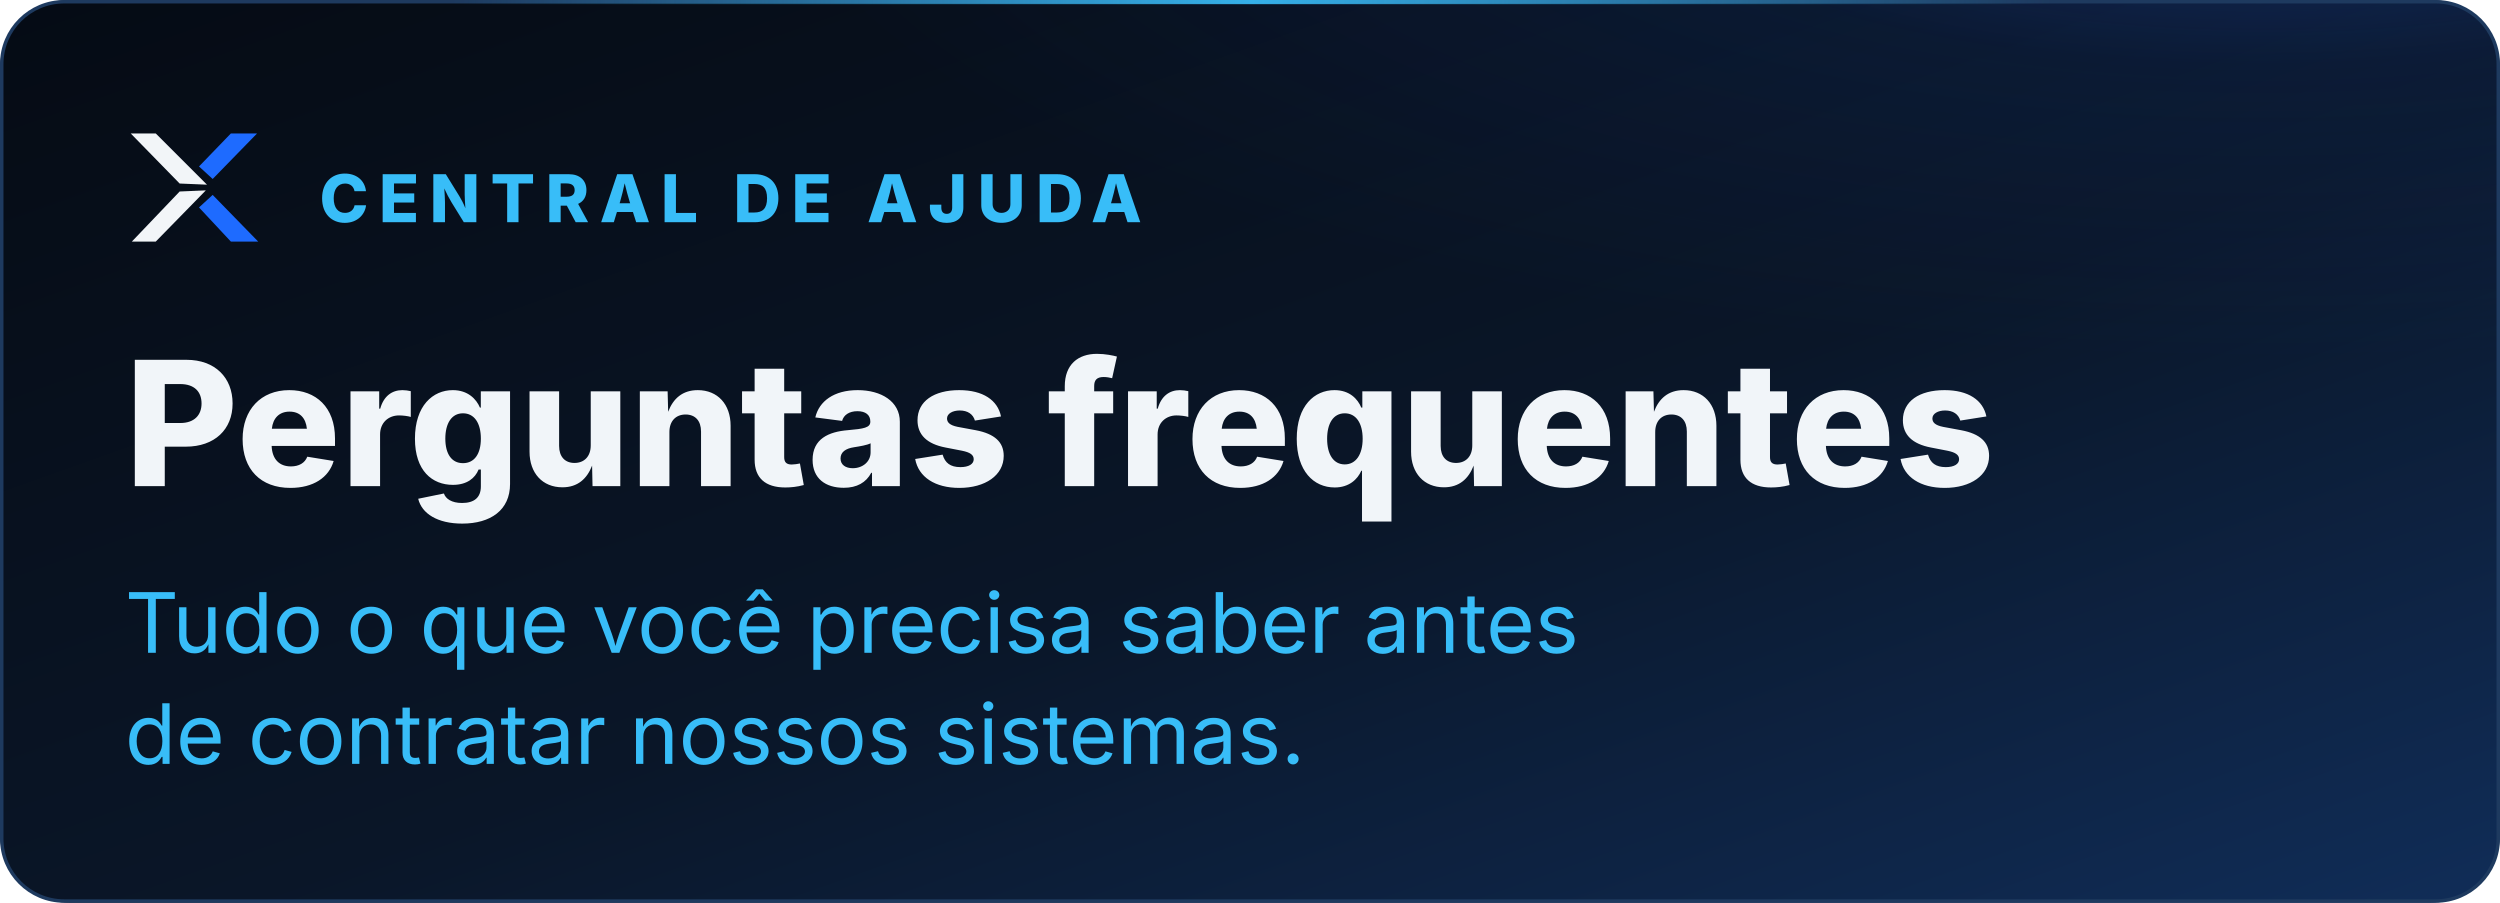
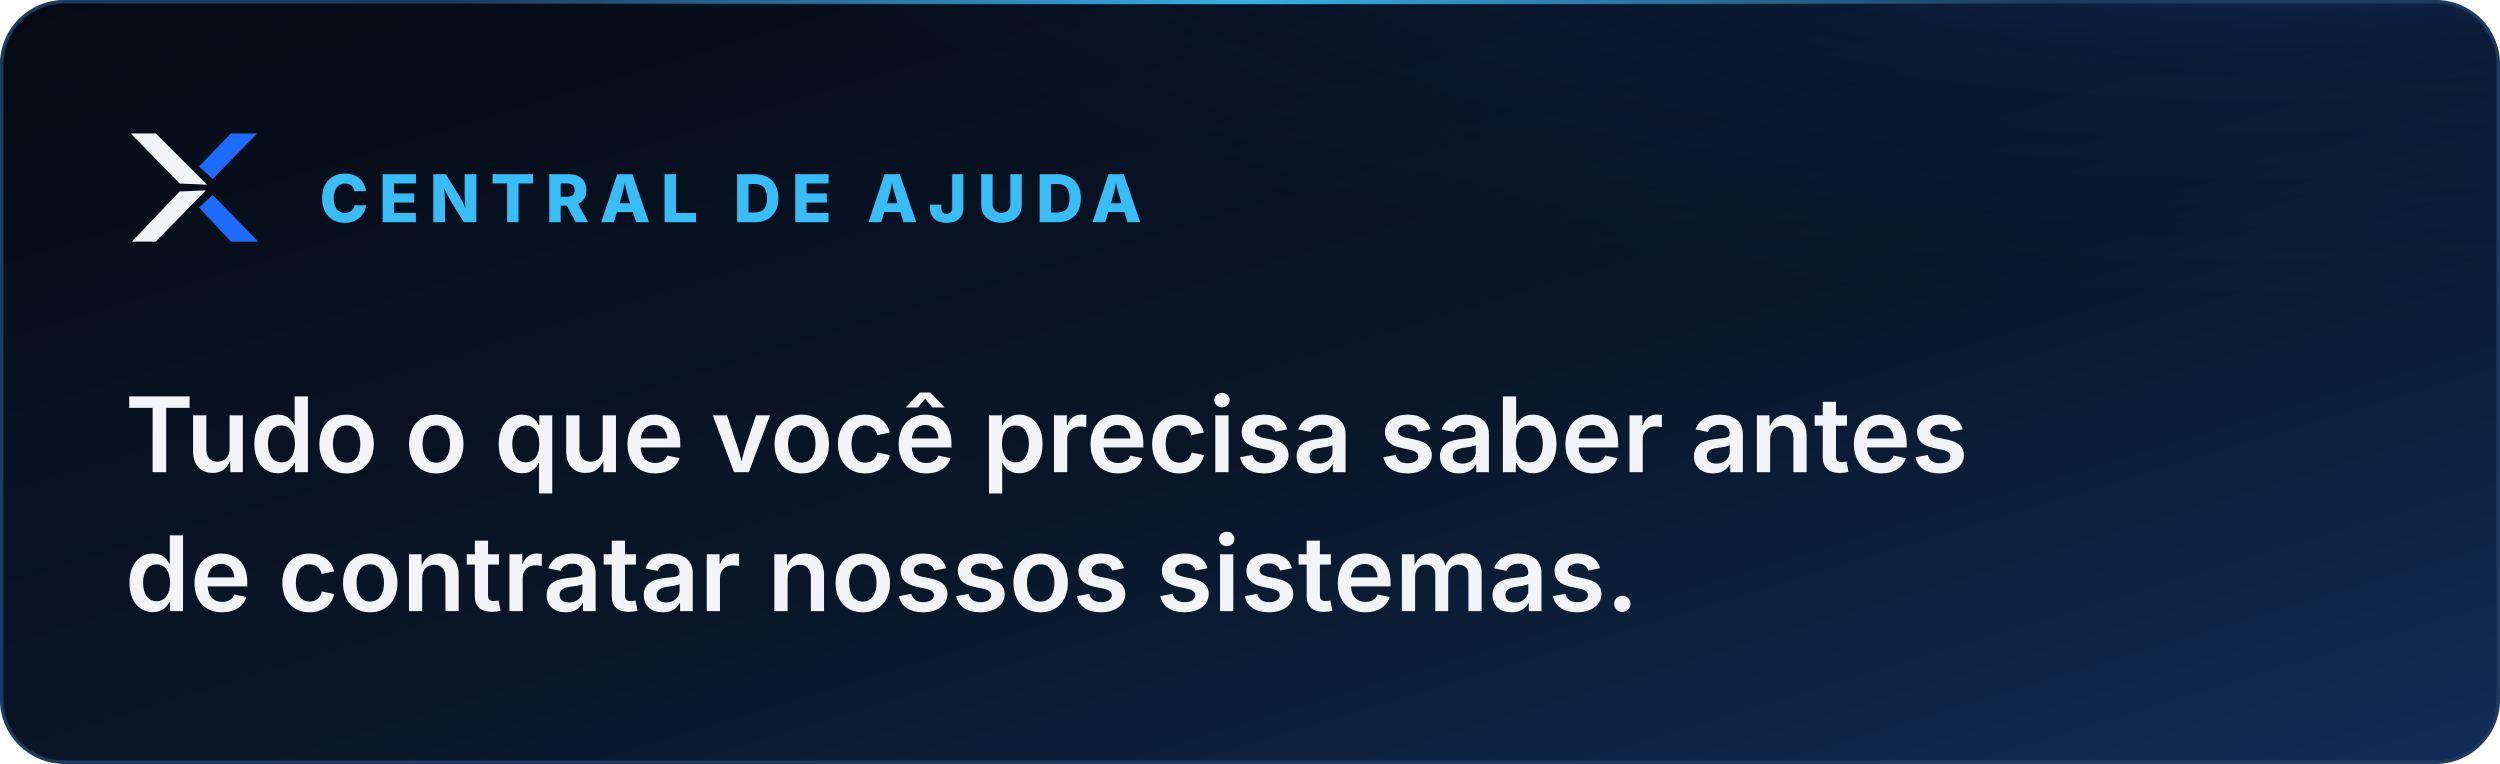
- <svg xmlns="http://www.w3.org/2000/svg" width="720" height="260" viewBox="0 0 720 260" role="img" aria-label="Central de ajuda: perguntas frequentes." font-family="'Segoe UI', 'Inter', 'Helvetica Neue', Arial, sans-serif">
+ <svg xmlns="http://www.w3.org/2000/svg" width="720" height="220" viewBox="0 0 720 220" role="img" aria-label="Central de ajuda. Tudo o que você precisa saber antes de contratar nossos sistemas." font-family="'Segoe UI', 'Inter', 'Helvetica Neue', Arial, sans-serif">
  <defs>
    <linearGradient id="bgfqm" x1="0" y1="0" x2="1" y2="1">
      <stop offset="0" stop-color="#050B14" />
      <stop offset=".55" stop-color="#0A1628" />
      <stop offset="1" stop-color="#102D58" />
    </linearGradient>
    <radialGradient id="glowfqm" cx="0.9" cy="-0.2" r=".6">
      <stop offset="0" stop-color="#2563EB" stop-opacity=".38" />
      <stop offset=".45" stop-color="#2563EB" stop-opacity=".08" />
      <stop offset="1" stop-color="#2563EB" stop-opacity="0" />
    </radialGradient>
    <linearGradient id="edgefqm" x1="0" y1="0" x2="1" y2="0">
      <stop offset="0" stop-color="#38BDF8" stop-opacity="0" />
      <stop offset=".5" stop-color="#38BDF8" stop-opacity=".9" />
      <stop offset="1" stop-color="#38BDF8" stop-opacity="0" />
    </linearGradient>
    <clipPath id="clipfqm">
-       <rect width="720" height="260" rx="20" />
+       <rect width="720" height="220" rx="20" />
    </clipPath>
  </defs>
  <g clip-path="url(#clipfqm)">
-     <rect width="720" height="260" fill="url(#bgfqm)" />
-     <rect width="720" height="260" fill="url(#glowfqm)" />
+     <rect width="720" height="220" fill="url(#bgfqm)" />
+     <rect width="720" height="220" fill="url(#glowfqm)" />
  </g>
-   <rect x=".5" y=".5" width="719" height="259" rx="18" fill="none" stroke="#1E3A5F" />
+   <rect x=".5" y=".5" width="719" height="219" rx="18" fill="none" stroke="#1E3A5F" />
  <rect x="130" y="0" width="461" height="1.2" fill="url(#edgefqm)" />
  <g transform="translate(36 36.79) scale(0.3279)">
    <g fill="#F2F5F8">
      <path d="M 71,55 L 48,56 L 6,100 L 27,100 Z" />
      <path d="M 5,5 L 48,49 L 72,50 L 27,5 Z" />
    </g>
    <g fill="#1E6BFF">
      <path d="M 65,70 L 93,100 L 117,100 L 77,59 Z" />
      <path d="M 116,5 L 93,5 L 65,34 L 77,45 Z" />
    </g>
  </g>
  <text x="92" y="64" fill="#38BDF8" font-size="19" font-weight="800" letter-spacing="3">CENTRAL DE AJUDA</text>
-   <text x="36" y="140" fill="#F1F5F9" font-size="50" font-weight="800">Perguntas frequentes</text>
-   <text x="36" y="188.0" fill="#38BDF8" font-size="24" font-weight="400" text-anchor="start">Tudo o que você precisa saber antes</text>
-   <text x="36" y="220.0" fill="#38BDF8" font-size="24" font-weight="400" text-anchor="start">de contratar nossos sistemas.</text>
+   <text x="36" y="136.0" fill="#F1F5F9" font-size="30" font-weight="600" text-anchor="start">Tudo o que você precisa saber antes</text>
+   <text x="36" y="176.0" fill="#F1F5F9" font-size="30" font-weight="600" text-anchor="start">de contratar nossos sistemas.</text>
</svg>
